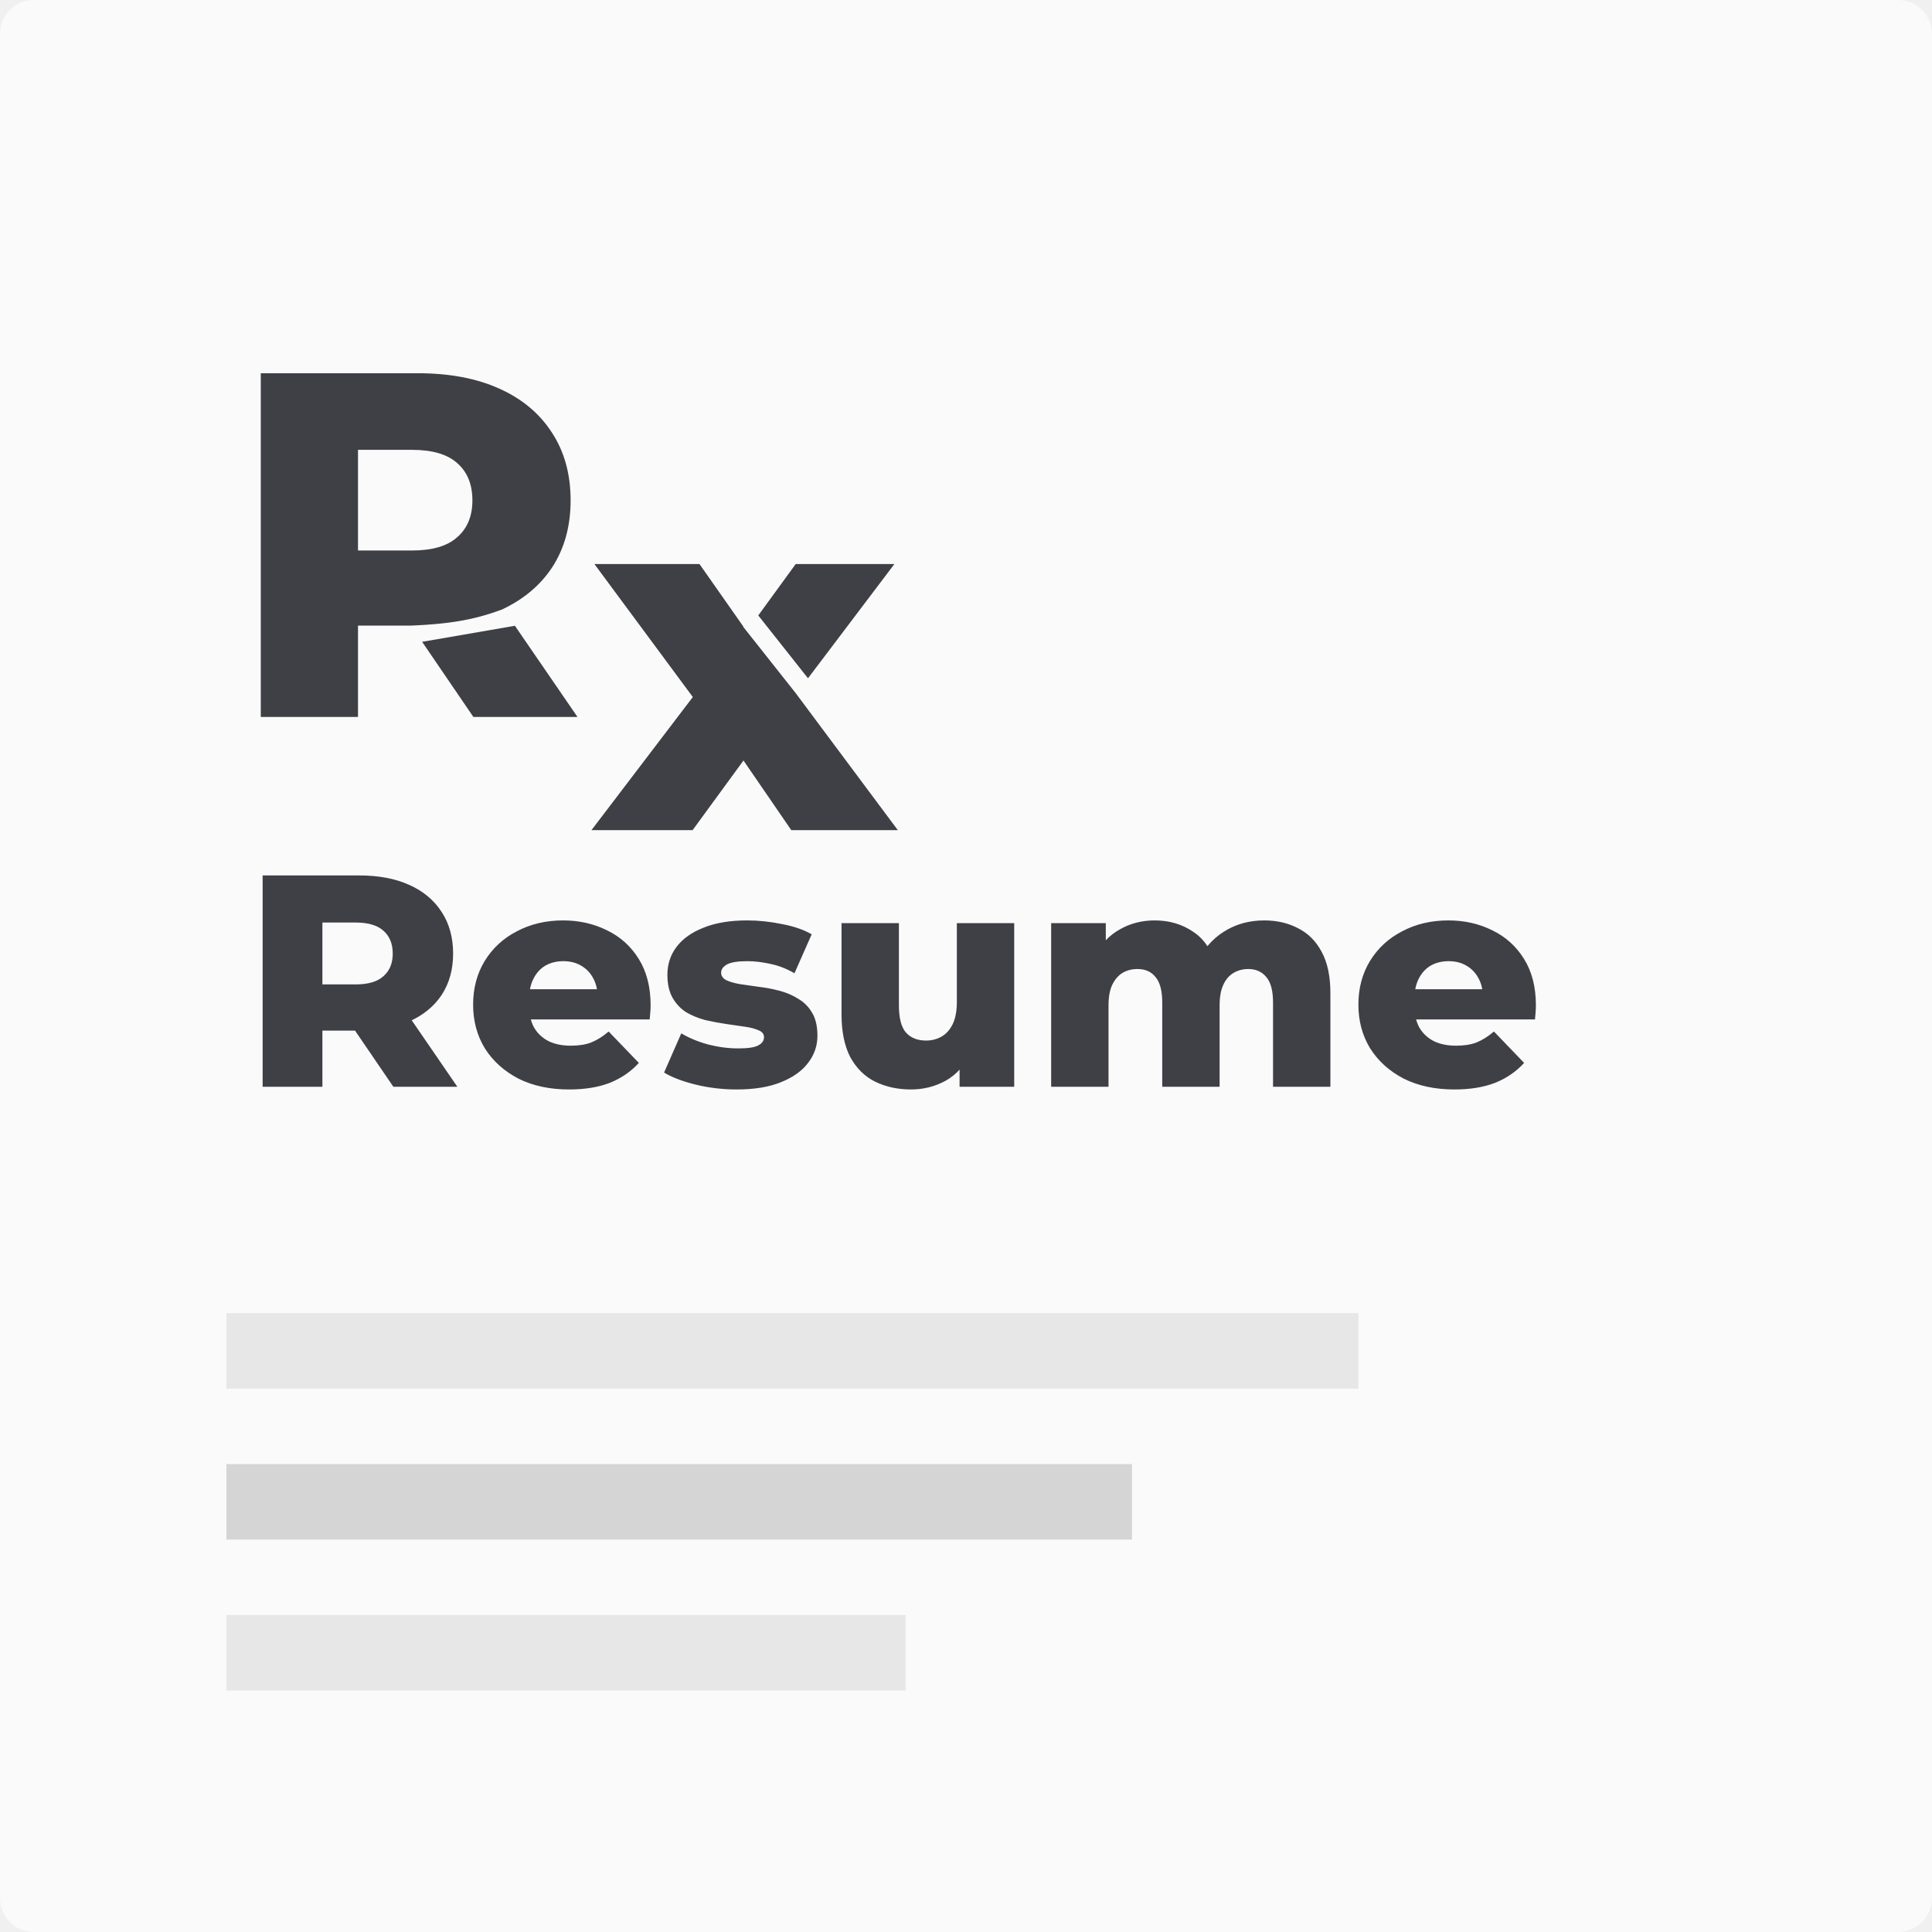
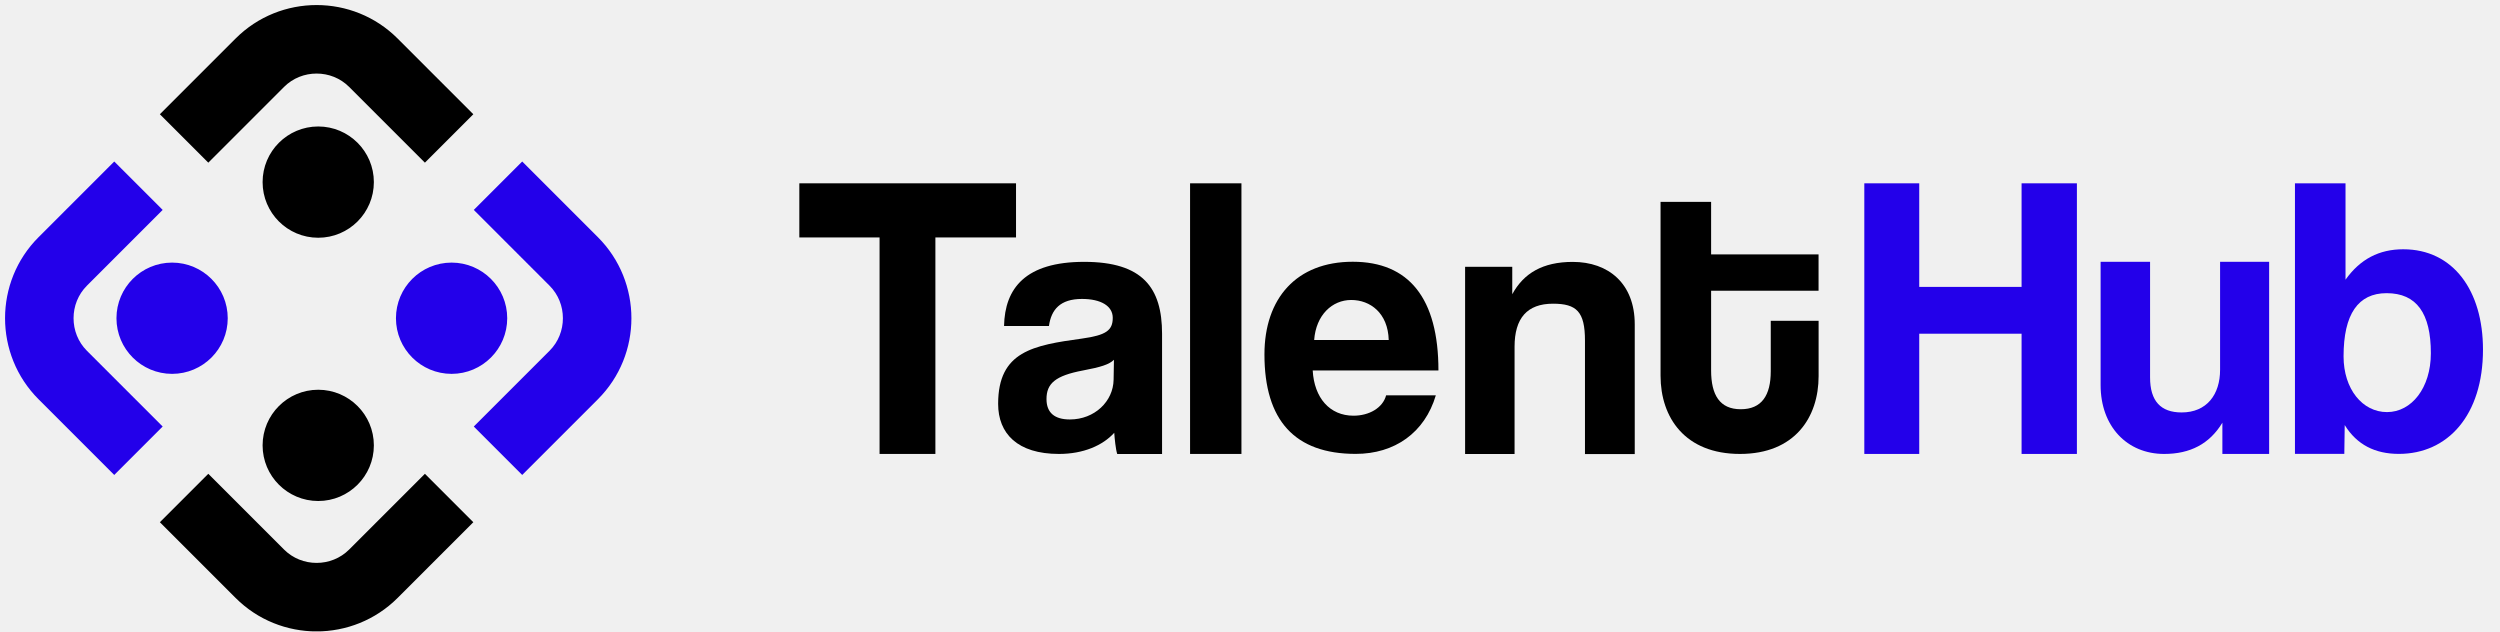
- <svg xmlns="http://www.w3.org/2000/svg" width="512" height="512" viewBox="0 0 512 512" fill="none">
-   <rect width="512" height="512" rx="9" fill="#FAFAFA" />
-   <path fill-rule="evenodd" clip-rule="evenodd" d="M183.603 184.722L156.74 220H183.545L197.032 201.54L209.701 220H237.938L211.008 183.874L211.012 183.868L210.859 183.675L205.927 177.444L197.894 167.294L197.882 167.31L197.693 167.041L196.926 166.072L196.982 166.027L185.367 149.472H157.52L183.603 184.722ZM200.948 163.099L214.127 179.749L237.027 149.472H210.872L200.948 163.099Z" fill="#3F3F46" />
-   <path fill-rule="evenodd" clip-rule="evenodd" d="M69.109 98.912V190H94.874V165.797H108.938L108.938 165.797C108.943 165.797 108.948 165.797 108.953 165.797C118.377 165.381 125.285 164.448 133.094 161.494C133.195 161.455 133.296 161.417 133.397 161.378L133.382 161.356C138.893 158.705 143.19 155.066 146.273 150.442C149.569 145.41 151.218 139.468 151.218 132.615C151.218 125.675 149.569 119.689 146.273 114.658C142.976 109.539 138.292 105.636 132.219 102.946C126.234 100.257 119.077 98.912 110.749 98.912H69.109ZM136.456 165.836L111.867 170.09L125.453 190H153.039L136.456 165.836ZM94.874 145.888H109.187C114.566 145.888 118.556 144.716 121.159 142.374C123.848 140.032 125.193 136.779 125.193 132.615C125.193 128.364 123.848 125.068 121.159 122.725C118.556 120.383 114.566 119.212 109.187 119.212H94.874V145.888Z" fill="#3F3F46" />
-   <path d="M69.6 288V232H95.2C100.32 232 104.72 232.827 108.4 234.48C112.133 236.133 115.013 238.533 117.04 241.68C119.067 244.773 120.08 248.453 120.08 252.72C120.08 256.933 119.067 260.587 117.04 263.68C115.013 266.72 112.133 269.067 108.4 270.72C104.72 272.32 100.32 273.12 95.2 273.12H78.4L85.44 266.48V288H69.6ZM104.24 288L90.32 267.6H107.2L121.2 288H104.24ZM85.44 268.16L78.4 260.88H94.24C97.547 260.88 100 260.16 101.6 258.72C103.253 257.28 104.08 255.28 104.08 252.72C104.08 250.107 103.253 248.08 101.6 246.64C100 245.2 97.547 244.48 94.24 244.48H78.4L85.44 237.2V268.16ZM150.819 288.72C145.699 288.72 141.219 287.76 137.379 285.84C133.592 283.867 130.632 281.2 128.499 277.84C126.419 274.427 125.379 270.56 125.379 266.24C125.379 261.92 126.392 258.08 128.419 254.72C130.499 251.307 133.352 248.667 136.979 246.8C140.605 244.88 144.685 243.92 149.219 243.92C153.485 243.92 157.379 244.8 160.899 246.56C164.419 248.267 167.219 250.8 169.299 254.16C171.379 257.52 172.419 261.6 172.419 266.4C172.419 266.933 172.392 267.547 172.339 268.24C172.285 268.933 172.232 269.573 172.179 270.16H137.859V262.16H164.099L158.339 264.4C158.392 262.427 158.019 260.72 157.219 259.28C156.472 257.84 155.405 256.72 154.019 255.92C152.685 255.12 151.112 254.72 149.299 254.72C147.485 254.72 145.885 255.12 144.499 255.92C143.165 256.72 142.125 257.867 141.379 259.36C140.632 260.8 140.259 262.507 140.259 264.48V266.8C140.259 268.933 140.685 270.773 141.539 272.32C142.445 273.867 143.725 275.067 145.379 275.92C147.032 276.72 149.005 277.12 151.299 277.12C153.432 277.12 155.245 276.827 156.739 276.24C158.285 275.6 159.805 274.64 161.299 273.36L169.299 281.68C167.219 283.973 164.659 285.733 161.619 286.96C158.579 288.133 154.979 288.72 150.819 288.72ZM195.187 288.72C191.507 288.72 187.907 288.293 184.387 287.44C180.92 286.587 178.12 285.52 175.987 284.24L180.547 273.84C182.574 275.067 184.947 276.053 187.667 276.8C190.387 277.493 193.054 277.84 195.667 277.84C198.227 277.84 199.987 277.573 200.947 277.04C201.96 276.507 202.467 275.787 202.467 274.88C202.467 274.027 201.987 273.413 201.027 273.04C200.12 272.613 198.894 272.293 197.347 272.08C195.854 271.867 194.2 271.627 192.387 271.36C190.574 271.093 188.734 270.747 186.867 270.32C185.054 269.84 183.374 269.147 181.827 268.24C180.334 267.28 179.134 266 178.227 264.4C177.32 262.8 176.867 260.773 176.867 258.32C176.867 255.547 177.667 253.093 179.267 250.96C180.92 248.773 183.32 247.067 186.467 245.84C189.614 244.56 193.454 243.92 197.987 243.92C201.027 243.92 204.094 244.24 207.187 244.88C210.334 245.467 212.974 246.373 215.107 247.6L210.547 257.92C208.414 256.693 206.28 255.867 204.147 255.44C202.014 254.96 199.987 254.72 198.067 254.72C195.507 254.72 193.694 255.013 192.627 255.6C191.614 256.187 191.107 256.907 191.107 257.76C191.107 258.613 191.56 259.28 192.467 259.76C193.374 260.187 194.574 260.533 196.067 260.8C197.614 261.013 199.294 261.253 201.107 261.52C202.92 261.733 204.734 262.08 206.547 262.56C208.414 263.04 210.094 263.76 211.587 264.72C213.134 265.627 214.36 266.88 215.267 268.48C216.174 270.027 216.627 272.027 216.627 274.48C216.627 277.147 215.8 279.547 214.147 281.68C212.547 283.813 210.147 285.52 206.947 286.8C203.8 288.08 199.88 288.72 195.187 288.72ZM241.417 288.72C237.897 288.72 234.724 288.027 231.897 286.64C229.124 285.253 226.937 283.093 225.337 280.16C223.79 277.173 223.017 273.413 223.017 268.88V244.64H238.217V266.4C238.217 269.76 238.83 272.16 240.057 273.6C241.337 275.04 243.124 275.76 245.417 275.76C246.91 275.76 248.27 275.413 249.497 274.72C250.724 274.027 251.71 272.933 252.457 271.44C253.204 269.893 253.577 267.92 253.577 265.52V244.64H268.777V288H254.297V275.76L257.097 279.2C255.604 282.4 253.444 284.8 250.617 286.4C247.79 287.947 244.724 288.72 241.417 288.72ZM335.048 243.92C338.408 243.92 341.394 244.613 344.008 246C346.674 247.333 348.754 249.413 350.248 252.24C351.794 255.067 352.568 258.72 352.568 263.2V288H337.368V265.68C337.368 262.587 336.781 260.347 335.608 258.96C334.434 257.52 332.834 256.8 330.808 256.8C329.368 256.8 328.061 257.147 326.888 257.84C325.714 258.533 324.808 259.6 324.168 261.04C323.528 262.427 323.208 264.24 323.208 266.48V288H308.008V265.68C308.008 262.587 307.421 260.347 306.248 258.96C305.128 257.52 303.528 256.8 301.448 256.8C299.954 256.8 298.621 257.147 297.448 257.84C296.328 258.533 295.421 259.6 294.728 261.04C294.088 262.427 293.768 264.24 293.768 266.48V288H278.568V244.64H293.048V256.72L290.168 253.28C291.768 250.187 293.954 247.867 296.728 246.32C299.501 244.72 302.594 243.92 306.008 243.92C309.901 243.92 313.314 244.933 316.248 246.96C319.234 248.933 321.234 252.027 322.248 256.24L317.288 255.2C318.834 251.68 321.154 248.933 324.248 246.96C327.394 244.933 330.994 243.92 335.048 243.92ZM385.428 288.72C380.308 288.72 375.828 287.76 371.988 285.84C368.201 283.867 365.241 281.2 363.108 277.84C361.028 274.427 359.988 270.56 359.988 266.24C359.988 261.92 361.001 258.08 363.028 254.72C365.108 251.307 367.961 248.667 371.588 246.8C375.215 244.88 379.295 243.92 383.828 243.92C388.095 243.92 391.988 244.8 395.508 246.56C399.028 248.267 401.828 250.8 403.908 254.16C405.988 257.52 407.028 261.6 407.028 266.4C407.028 266.933 407.001 267.547 406.948 268.24C406.895 268.933 406.841 269.573 406.788 270.16H372.468V262.16H398.708L392.948 264.4C393.001 262.427 392.628 260.72 391.828 259.28C391.081 257.84 390.015 256.72 388.628 255.92C387.295 255.12 385.721 254.72 383.908 254.72C382.095 254.72 380.495 255.12 379.108 255.92C377.775 256.72 376.735 257.867 375.988 259.36C375.241 260.8 374.868 262.507 374.868 264.48V266.8C374.868 268.933 375.295 270.773 376.148 272.32C377.055 273.867 378.335 275.067 379.988 275.92C381.641 276.72 383.615 277.12 385.908 277.12C388.041 277.12 389.855 276.827 391.348 276.24C392.895 275.6 394.415 274.64 395.908 273.36L403.908 281.68C401.828 283.973 399.268 285.733 396.228 286.96C393.188 288.133 389.588 288.72 385.428 288.72Z" fill="#3F3F46" />
-   <line opacity="0.1" x1="60" y1="358" x2="360" y2="358" stroke="#3F3F46" stroke-width="20" stroke-miterlimit="16" />
-   <line opacity="0.2" x1="60" y1="398" x2="300" y2="398" stroke="#3F3F46" stroke-width="20" stroke-miterlimit="16" />
-   <line opacity="0.1" x1="60" y1="438" x2="240" y2="438" stroke="#3F3F46" stroke-width="20" stroke-miterlimit="16" />
+ <svg xmlns="http://www.w3.org/2000/svg" width="491" height="124" viewBox="0 0 491 124" fill="none">
+   <g clip-path="url(#clip0_2854_6882)">
+     <path fill-rule="evenodd" clip-rule="evenodd" d="M32.085 22.438L46.615 7.908C50.906 3.617 56.543 1.477 62.181 1.477C67.818 1.477 73.456 3.617 77.747 7.908L92.276 22.438L83.452 31.262L68.922 16.733C67.072 14.882 64.631 13.962 62.181 13.962C59.73 13.962 57.289 14.882 55.439 16.733L40.91 31.262L32.085 22.438Z" fill="black" stroke="black" stroke-width="0.969" stroke-miterlimit="10" />
+     <path fill-rule="evenodd" clip-rule="evenodd" d="M52.059 35.766C52.059 30.003 56.737 25.324 62.5 25.324C68.264 25.324 72.942 30.003 72.942 35.766C72.942 41.529 68.273 46.208 62.5 46.208C56.727 46.208 52.059 41.529 52.059 35.766Z" fill="black" stroke="black" stroke-width="0.969" stroke-miterlimit="10" />
+     <path fill-rule="evenodd" clip-rule="evenodd" d="M102.562 32.405L117.092 46.934C121.373 51.216 123.524 56.863 123.524 62.5C123.524 68.138 121.383 73.775 117.092 78.066L102.562 92.595L93.738 83.771L108.268 69.242C110.118 67.392 111.038 64.951 111.038 62.5C111.038 60.05 110.118 57.608 108.268 55.758L93.738 41.229L102.562 32.405Z" fill="#2300EA" stroke="#2300EA" stroke-width="0.969" stroke-miterlimit="10" />
+     <path fill-rule="evenodd" clip-rule="evenodd" d="M88.692 52.059C94.455 52.059 99.134 56.737 99.134 62.5C99.134 68.264 94.455 72.942 88.692 72.942C82.928 72.942 78.25 68.264 78.25 62.5C78.25 56.737 82.928 52.059 88.692 52.059Z" fill="#2300EA" stroke="#2300EA" stroke-width="0.969" stroke-miterlimit="10" />
+     <path fill-rule="evenodd" clip-rule="evenodd" d="M92.276 102.562L77.747 117.092C73.465 121.373 67.818 123.524 62.181 123.524C56.543 123.524 50.906 121.383 46.615 117.092L32.085 102.562L40.91 93.738L55.439 108.268C57.289 110.118 59.73 111.038 62.181 111.038C64.631 111.038 67.072 110.118 68.922 108.268L83.452 93.738L92.276 102.562Z" fill="black" stroke="black" stroke-width="0.969" stroke-miterlimit="10" />
+     <path fill-rule="evenodd" clip-rule="evenodd" d="M72.942 87.472C72.942 93.235 68.264 97.913 62.5 97.913C56.737 97.913 52.059 93.235 52.059 87.472C52.059 81.708 56.737 77.03 62.5 77.03C68.264 77.03 72.942 81.708 72.942 87.472Z" fill="black" stroke="black" stroke-width="0.969" stroke-miterlimit="10" />
+     <path fill-rule="evenodd" clip-rule="evenodd" d="M22.438 92.595L7.908 78.066C3.627 73.785 1.477 68.138 1.477 62.5C1.477 56.863 3.617 51.225 7.908 46.934L22.438 32.405L31.262 41.229L16.733 55.758C14.882 57.608 13.962 60.05 13.962 62.5C13.962 64.951 14.882 67.392 16.733 69.242L31.262 83.771L22.438 92.595Z" fill="#2300EA" stroke="#2300EA" stroke-width="0.969" stroke-miterlimit="10" />
+     <path fill-rule="evenodd" clip-rule="evenodd" d="M33.8 72.942C28.036 72.942 23.358 68.264 23.358 62.5C23.358 56.737 28.036 52.059 33.8 52.059C39.563 52.059 44.242 56.737 44.242 62.5C44.242 68.264 39.573 72.942 33.8 72.942Z" fill="#2300EA" stroke="#2300EA" stroke-width="0.969" stroke-miterlimit="10" />
+     <path d="M172.746 89.153V46.634H156.988V36.004H199.547V46.634H183.711V89.153H172.756H172.746Z" fill="black" />
+     <path d="M219.42 89.154C219.124 88.278 218.908 86.093 218.839 85C216.585 87.48 212.796 89.154 207.983 89.154C199.823 89.154 196.034 85.148 196.034 79.321C196.034 68.977 202.953 67.815 212.5 66.496C217.234 65.837 218.544 64.892 218.544 62.421C218.544 60.089 216.211 58.711 212.5 58.711C208.199 58.711 206.457 60.827 206.014 64.026H197.195C197.343 56.595 201.418 51.427 212.933 51.427C224.449 51.427 228.229 56.526 228.229 65.561V89.163H219.41L219.42 89.154ZM218.79 70.65C217.845 71.595 216.171 72.106 212.668 72.766C207.274 73.79 205.532 75.315 205.532 78.376C205.532 81.073 207.136 82.382 210.118 82.382C215 82.382 218.642 78.809 218.711 74.587L218.78 70.65H218.79Z" fill="black" />
+     <path d="M233.73 89.153V36.004H243.819V89.153H233.73Z" fill="black" />
+     <path d="M257.815 72.756C258.111 78.149 261.162 81.643 265.827 81.643C268.888 81.643 271.585 80.118 272.235 77.638H281.998C279.813 85 273.908 89.143 266.26 89.143C254.311 89.143 248.337 82.588 248.337 69.616C248.337 58.543 254.676 51.407 265.679 51.407C276.683 51.407 282.51 58.543 282.51 72.756H257.815ZM272.746 66.781C272.599 61.466 269.105 58.917 265.384 58.917C261.664 58.917 258.465 61.831 258.101 66.781H272.746Z" fill="black" />
+     <path d="M311.289 89.153V66.89C311.289 61.211 309.646 59.646 305.01 59.646C299.931 59.646 297.461 62.49 297.461 68.091V89.163H287.746V52.402H297.008V57.785C299.252 53.671 302.982 51.437 308.888 51.437C315.915 51.437 321.063 55.699 321.063 63.691V89.173H311.27L311.289 89.153Z" fill="black" />
+     <path d="M347.785 63.002H357.175V73.868C357.175 81.939 352.52 89.153 341.732 89.153C330.945 89.153 326.132 82.018 326.132 73.789V39.645H336.063V49.961H357.165V57.096H336.063V72.766C336.063 77.579 337.766 80.374 341.88 80.374C345.994 80.374 347.776 77.657 347.776 72.923V62.992L347.785 63.002Z" fill="black" />
+     <path d="M397.038 89.153V65.541H376.939V89.153H366.152V36.004H376.939V56.348H397.038V36.004H407.904V89.153H397.038Z" fill="#2300EA" />
+     <path d="M436.476 89.154V83.022C433.937 87.205 430.128 89.154 425.039 89.154C417.717 89.154 412.559 83.701 412.559 75.63V51.417H422.274V74.134C422.274 78.77 424.37 81.004 428.474 81.004C433.406 81.004 436.024 77.49 436.024 72.638V51.417H445.659V89.154H436.467H436.476Z" fill="#2300EA" />
+     <path d="M450.729 89.153V36.004H460.66V54.931C463.534 50.896 467.254 48.957 471.988 48.957C481.841 48.957 487.658 57.106 487.658 68.661C487.658 81.545 480.748 89.144 471.132 89.144C466.477 89.144 462.904 87.362 460.502 83.484L460.423 89.144H450.729V89.153ZM477.421 69.37C477.421 61.535 474.626 57.579 468.73 57.579C463.14 57.579 460.276 61.693 460.276 69.99C460.276 76.427 463.996 80.935 468.809 80.935C473.622 80.935 477.421 76.201 477.421 69.37Z" fill="#2300EA" />
+   </g>
+   <defs>
+     <clipPath id="clip0_2854_6882">
+       <rect width="491" height="124" fill="white" />
+     </clipPath>
+   </defs>
</svg>
